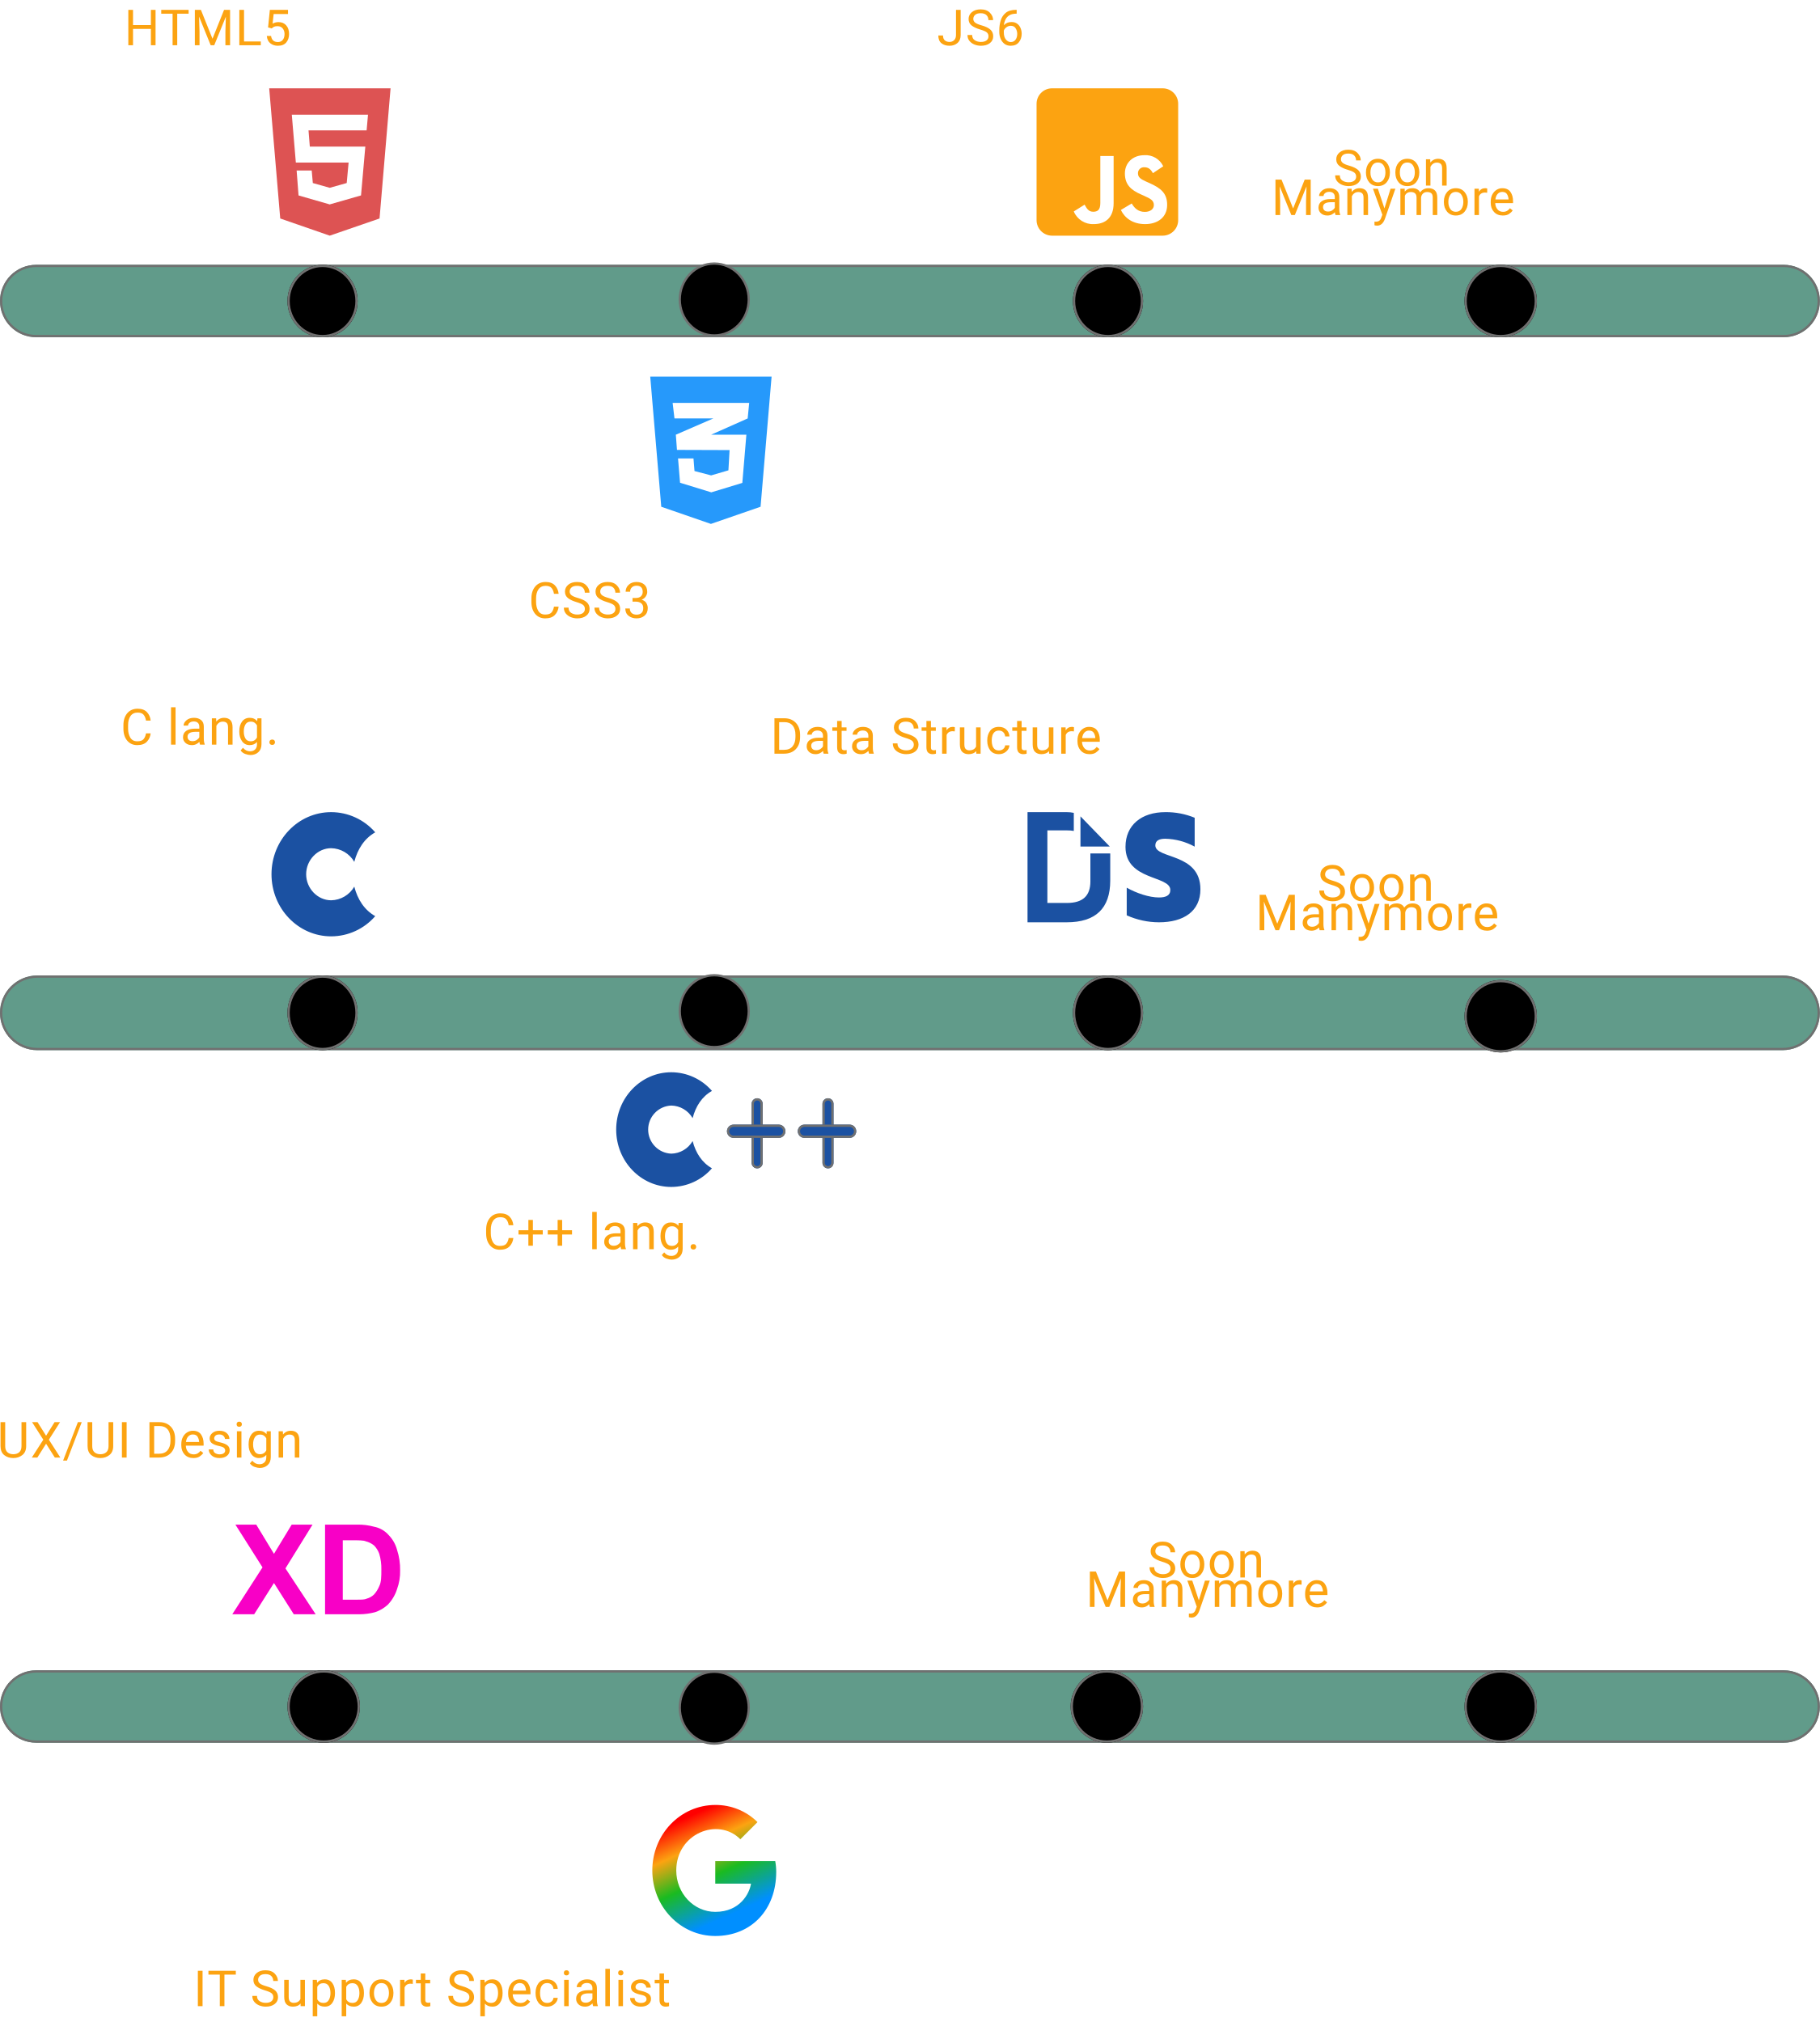
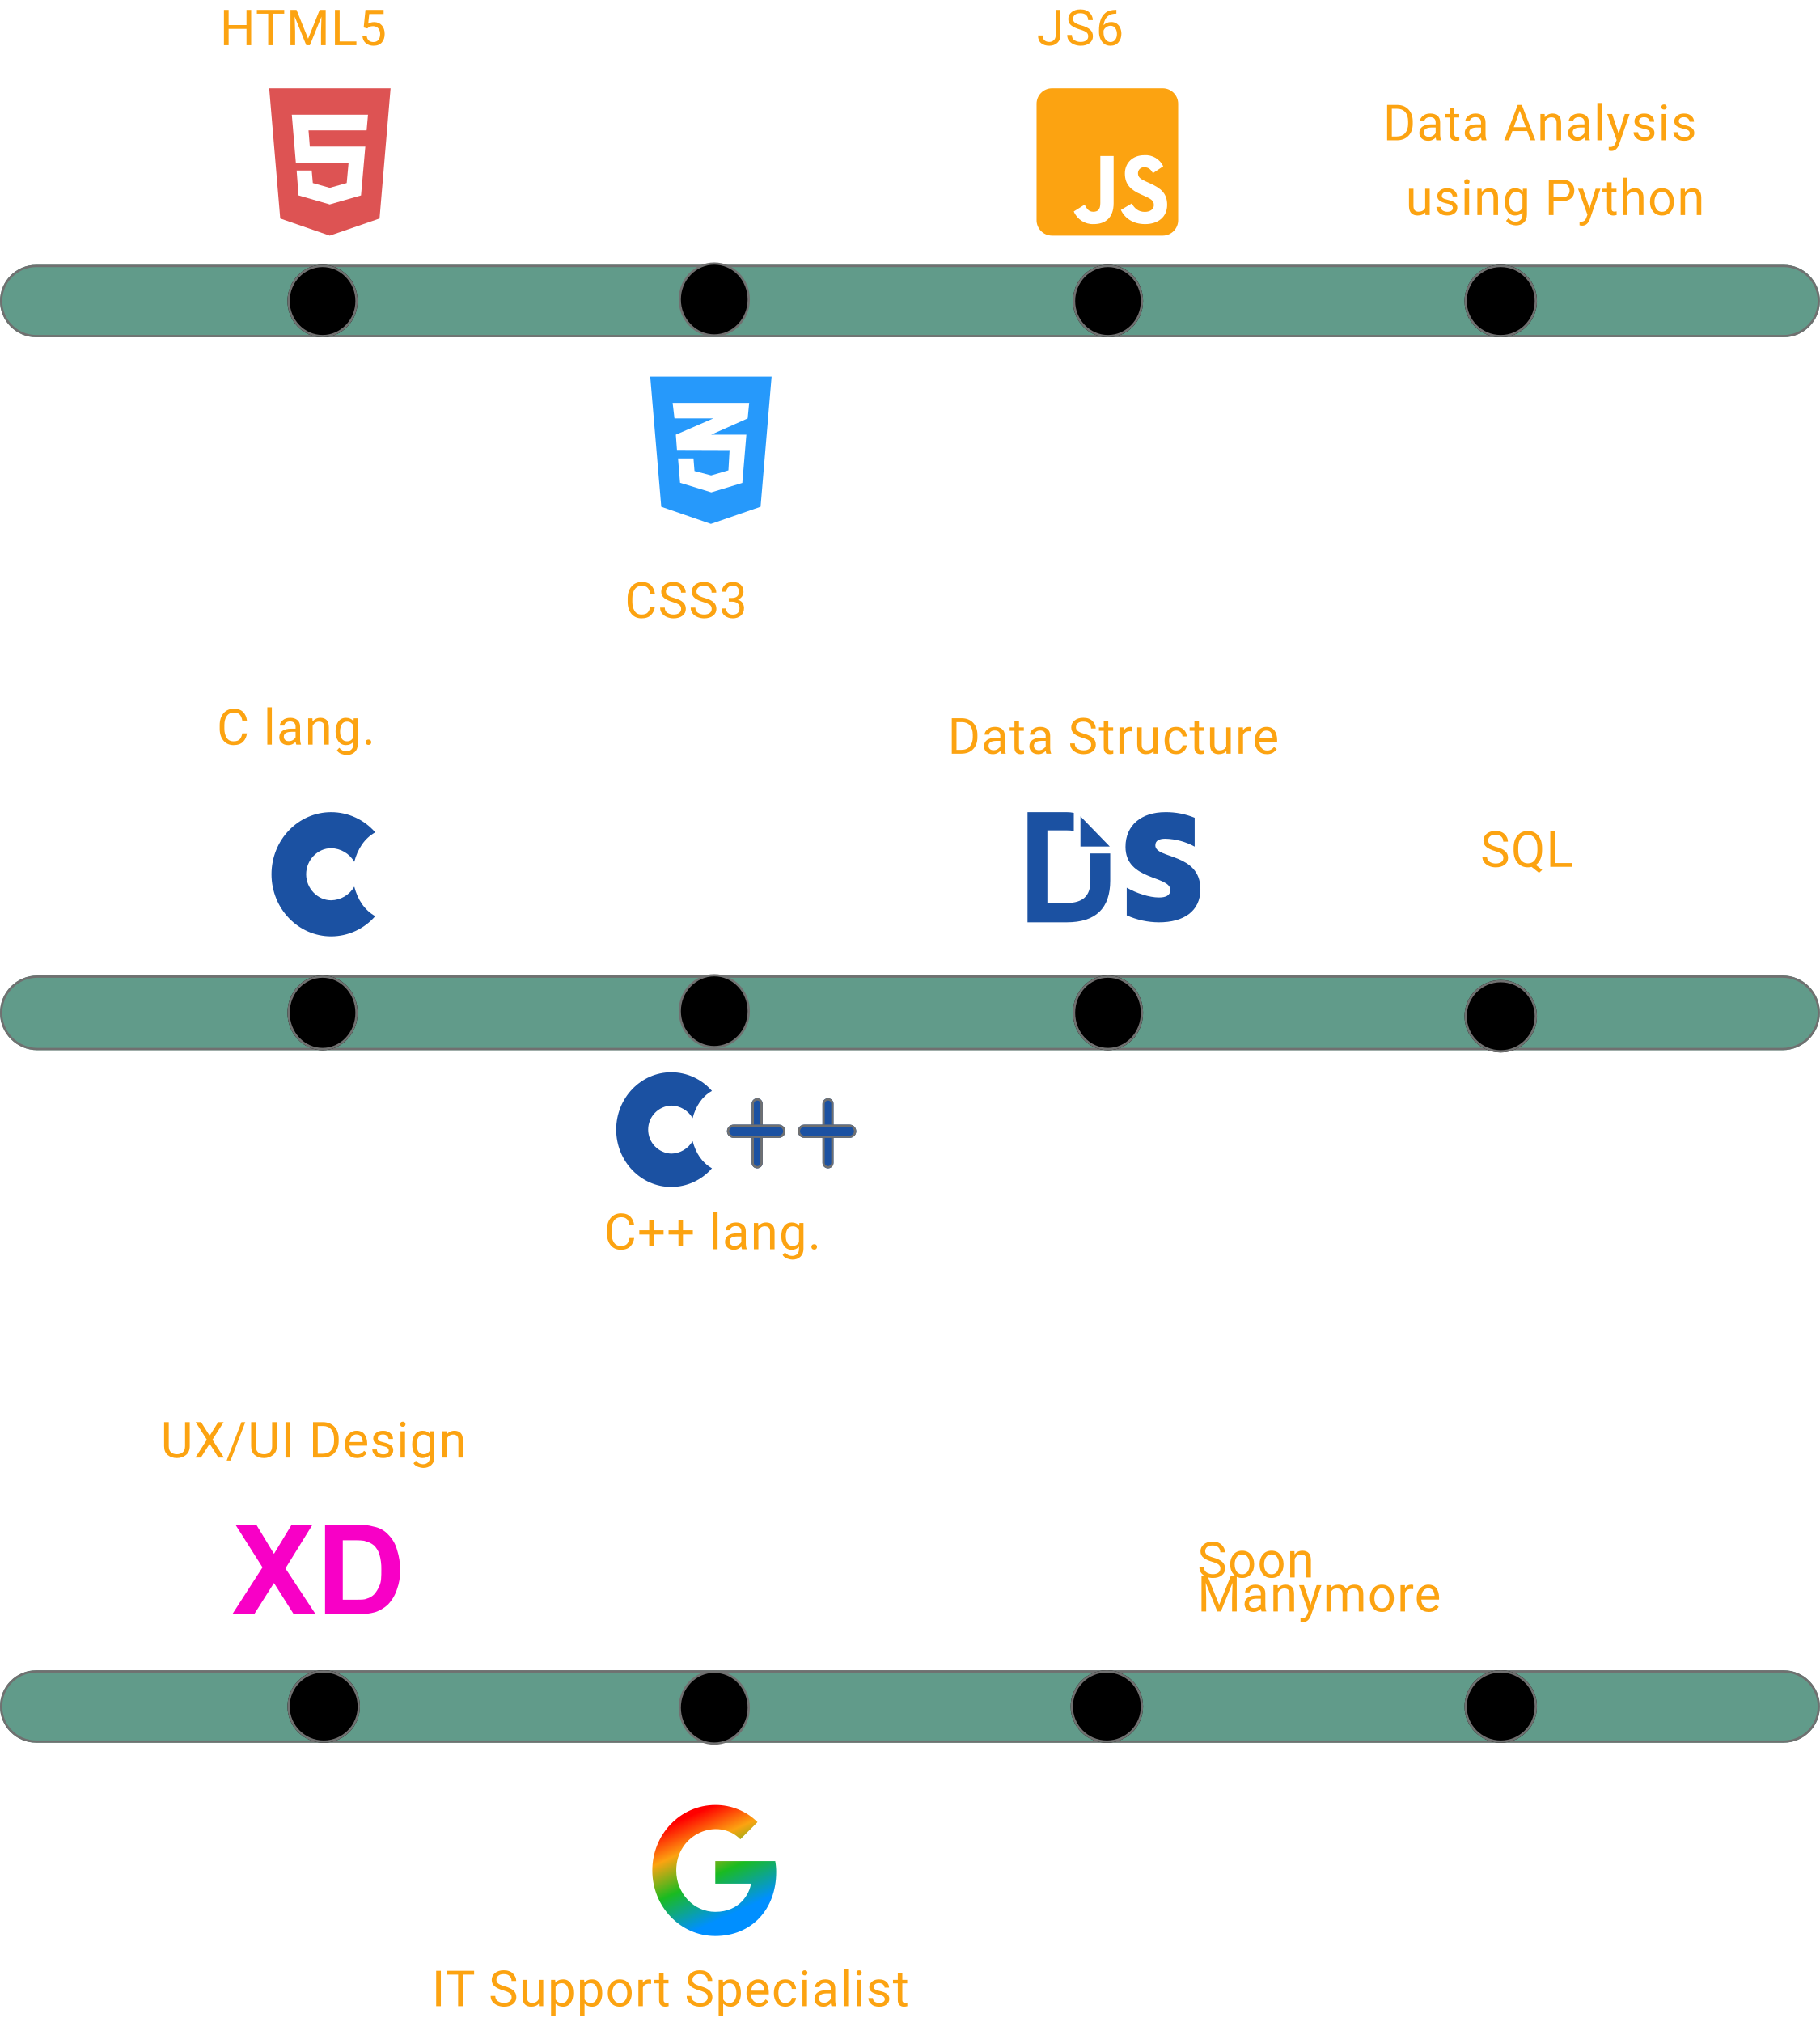
<svg xmlns="http://www.w3.org/2000/svg" width="804" height="893.393" viewBox="0 0 804 893.393">
  <defs>
    <linearGradient id="linear-gradient" x1="0.5" x2="0.823" y2="0.756" gradientUnits="objectBoundingBox">
      <stop offset="0" stop-color="red" />
      <stop offset="0.284" stop-color="#fca311" />
      <stop offset="0.602" stop-color="#1abb20" />
      <stop offset="1" stop-color="#008fff" />
    </linearGradient>
  </defs>
  <g id="skills-img" transform="translate(-822 -97)">
    <g id="skillway3" transform="translate(822 214)" fill="#619b8a" stroke="#707070" stroke-width="1">
      <rect width="804" height="32" rx="16" stroke="none" />
      <rect x="0.5" y="0.5" width="803" height="31" rx="15.5" fill="none" />
    </g>
    <g id="skillway2" transform="translate(822 528)" fill="#619b8a" stroke="#707070" stroke-width="1">
      <rect width="804" height="33" rx="16.5" stroke="none" />
      <rect x="0.5" y="0.5" width="803" height="32" rx="16" fill="none" />
    </g>
    <g id="skillway" transform="translate(822 835)" fill="#619b8a" stroke="#707070" stroke-width="1">
      <rect width="804" height="32" rx="16" stroke="none" />
      <rect x="0.5" y="0.5" width="803" height="31" rx="15.5" fill="none" />
    </g>
    <g id="Ellipse_10" data-name="Ellipse 10" transform="translate(949 214)" stroke="#707070" stroke-width="1">
      <ellipse cx="15.5" cy="16" rx="15.5" ry="16" stroke="none" />
      <ellipse cx="15.5" cy="16" rx="15" ry="15.5" fill="none" />
    </g>
    <g id="Ellipse_14" data-name="Ellipse 14" transform="translate(949 528)" stroke="#707070" stroke-width="1">
      <ellipse cx="15.5" cy="16.5" rx="15.5" ry="16.5" stroke="none" />
      <ellipse cx="15.5" cy="16.5" rx="15" ry="16" fill="none" />
    </g>
    <g id="Ellipse_16" data-name="Ellipse 16" transform="translate(949 835)" stroke="#707070" stroke-width="1">
      <circle cx="16" cy="16" r="16" stroke="none" />
      <circle cx="16" cy="16" r="15.5" fill="none" />
    </g>
    <g id="Path_198" data-name="Path 198" transform="translate(1121.814 212.949)">
      <path d="M 15.736 32.251 C 11.67 32.251 7.846 30.602 4.969 27.608 C 2.087 24.609 0.5 20.619 0.5 16.375 C 0.5 12.131 2.087 8.142 4.969 5.143 C 7.846 2.149 11.67 0.5 15.736 0.5 C 19.801 0.5 23.625 2.149 26.502 5.143 C 29.384 8.142 30.971 12.131 30.971 16.375 C 30.971 20.619 29.384 24.609 26.502 27.608 C 23.625 30.602 19.801 32.251 15.736 32.251 Z" stroke="none" />
      <path d="M 15.736 1 C 11.807 1 8.112 2.594 5.33 5.489 C 2.538 8.395 1 12.261 1 16.375 C 1 20.49 2.538 24.356 5.33 27.261 C 8.112 30.156 11.807 31.751 15.736 31.751 C 19.664 31.751 23.36 30.156 26.141 27.261 C 28.934 24.356 30.471 20.49 30.471 16.375 C 30.471 12.261 28.934 8.395 26.141 5.489 C 23.36 2.594 19.664 1 15.736 1 M 15.736 0 C 24.426 0 31.471 7.331 31.471 16.375 C 31.471 25.419 24.426 32.751 15.736 32.751 C 7.045 32.751 1.9073486328125e-06 25.419 1.9073486328125e-06 16.375 C 1.9073486328125e-06 7.331 7.045 0 15.736 0 Z" stroke="none" fill="#707070" />
    </g>
    <g id="Path_199" data-name="Path 199" transform="translate(1121.814 527.397)">
      <path d="M 15.736 32.251 C 11.67 32.251 7.846 30.602 4.969 27.608 C 2.087 24.609 0.5 20.619 0.5 16.375 C 0.5 12.131 2.087 8.142 4.969 5.143 C 7.846 2.149 11.67 0.5 15.736 0.5 C 19.801 0.5 23.625 2.149 26.502 5.143 C 29.384 8.142 30.971 12.131 30.971 16.375 C 30.971 20.619 29.384 24.609 26.502 27.608 C 23.625 30.602 19.801 32.251 15.736 32.251 Z" stroke="none" />
      <path d="M 15.736 1 C 11.807 1 8.112 2.594 5.33 5.489 C 2.538 8.395 1 12.261 1 16.375 C 1 20.49 2.538 24.356 5.33 27.261 C 8.112 30.156 11.807 31.751 15.736 31.751 C 19.664 31.751 23.36 30.156 26.141 27.261 C 28.934 24.356 30.471 20.49 30.471 16.375 C 30.471 12.261 28.934 8.395 26.141 5.489 C 23.36 2.594 19.664 1 15.736 1 M 15.736 0 C 24.426 0 31.471 7.331 31.471 16.375 C 31.471 25.419 24.426 32.751 15.736 32.751 C 7.045 32.751 1.9073486328125e-06 25.419 1.9073486328125e-06 16.375 C 1.9073486328125e-06 7.331 7.045 0 15.736 0 Z" stroke="none" fill="#707070" />
    </g>
    <g id="Path_200" data-name="Path 200" transform="translate(1121.814 835.137)">
      <path d="M 15.736 32.251 C 11.67 32.251 7.846 30.602 4.969 27.608 C 2.087 24.609 0.5 20.619 0.5 16.375 C 0.5 12.131 2.087 8.142 4.969 5.143 C 7.846 2.149 11.67 0.5 15.736 0.5 C 19.801 0.5 23.625 2.149 26.502 5.143 C 29.384 8.142 30.971 12.131 30.971 16.375 C 30.971 20.619 29.384 24.609 26.502 27.608 C 23.625 30.602 19.801 32.251 15.736 32.251 Z" stroke="none" />
      <path d="M 15.736 1 C 11.807 1 8.112 2.594 5.33 5.489 C 2.538 8.395 1 12.261 1 16.375 C 1 20.49 2.538 24.356 5.33 27.261 C 8.112 30.156 11.807 31.751 15.736 31.751 C 19.664 31.751 23.36 30.156 26.141 27.261 C 28.934 24.356 30.471 20.49 30.471 16.375 C 30.471 12.261 28.934 8.395 26.141 5.489 C 23.36 2.594 19.664 1 15.736 1 M 15.736 0 C 24.426 0 31.471 7.331 31.471 16.375 C 31.471 25.419 24.426 32.751 15.736 32.751 C 7.045 32.751 1.9073486328125e-06 25.419 1.9073486328125e-06 16.375 C 1.9073486328125e-06 7.331 7.045 0 15.736 0 Z" stroke="none" fill="#707070" />
    </g>
    <g id="Ellipse_12" data-name="Ellipse 12" transform="translate(1296 528)" stroke="#707070" stroke-width="1">
      <ellipse cx="15.5" cy="16.5" rx="15.5" ry="16.5" stroke="none" />
      <ellipse cx="15.5" cy="16.5" rx="15" ry="16" fill="none" />
    </g>
    <g id="Ellipse_15" data-name="Ellipse 15" transform="translate(1296 214)" stroke="#707070" stroke-width="1">
      <ellipse cx="15.5" cy="16" rx="15.5" ry="16" stroke="none" />
      <ellipse cx="15.5" cy="16" rx="15" ry="15.5" fill="none" />
    </g>
    <g id="Ellipse_13" data-name="Ellipse 13" transform="translate(1469 214)" stroke="#707070" stroke-width="1">
      <circle cx="16" cy="16" r="16" stroke="none" />
      <circle cx="16" cy="16" r="15.5" fill="none" />
    </g>
    <g id="Ellipse_17" data-name="Ellipse 17" transform="translate(1469 530)" stroke="#707070" stroke-width="1">
      <circle cx="16" cy="16" r="16" stroke="none" />
      <circle cx="16" cy="16" r="15.5" fill="none" />
    </g>
    <g id="Ellipse_18" data-name="Ellipse 18" transform="translate(1469 835)" stroke="#707070" stroke-width="1">
      <circle cx="16" cy="16" r="16" stroke="none" />
      <circle cx="16" cy="16" r="15.5" fill="none" />
    </g>
    <g id="Ellipse_19" data-name="Ellipse 19" transform="translate(1295 835)" stroke="#707070" stroke-width="1">
      <circle cx="16" cy="16" r="16" stroke="none" />
      <circle cx="16" cy="16" r="15.5" fill="none" />
    </g>
    <text id="C_lang." data-name="C lang." transform="translate(907 406)" fill="#fca311" font-size="22" font-family="-apple-system, BlinkMacSystemFont, 'Segoe UI', Roboto, Oxygen, Ubuntu, Cantarell, 'Open Sans', 'Helvetica Neue', sans-serif" letter-spacing="0.02em">
-       <tspan x="-31.768" y="20">C lang.</tspan>
+       <tspan x="10.768" y="20">C lang.</tspan>
    </text>
    <text id="UX_UI_Design" data-name="UX/UI Design" transform="translate(883 721)" fill="#fca311" font-size="22" font-family="-apple-system, BlinkMacSystemFont, 'Segoe UI', Roboto, Oxygen, Ubuntu, Cantarell, 'Open Sans', 'Helvetica Neue', sans-serif" letter-spacing="0.02em">
-       <tspan x="-62.271" y="20">UX/UI Design</tspan>
+       <tspan x="10" y="20">UX/UI Design</tspan>
    </text>
    <text id="C_lang.-2" data-name="C++ lang." transform="translate(1078.652 628.962)" fill="#fca311" font-size="22" font-family="-apple-system, BlinkMacSystemFont, 'Segoe UI', Roboto, Oxygen, Ubuntu, Cantarell, 'Open Sans', 'Helvetica Neue', sans-serif" letter-spacing="0.02em">
-       <tspan x="-43.186" y="20">C++ lang.</tspan>
+       <tspan x="10.186" y="20">C++ lang.</tspan>
    </text>
    <text id="Data_Structure" data-name="Data Structure" transform="translate(1230 410)" fill="#fca311" font-size="22" font-family="-apple-system, BlinkMacSystemFont, 'Segoe UI', Roboto, Oxygen, Ubuntu, Cantarell, 'Open Sans', 'Helvetica Neue', sans-serif" letter-spacing="0.02em">
-       <tspan x="-67.672" y="20">Data Structure</tspan>
+       <tspan x="10.672" y="20">Data Structure</tspan>
    </text>
    <text id="CSS3" transform="translate(1078 350)" fill="#fca311" font-size="22" font-family="-apple-system, BlinkMacSystemFont, 'Segoe UI', Roboto, Oxygen, Ubuntu, Cantarell, 'Open Sans', 'Helvetica Neue', sans-serif" letter-spacing="0.02em">
-       <tspan x="-22.528" y="20">CSS3</tspan>
+       <tspan x="20" y="20">CSS3</tspan>
    </text>
    <path id="c" d="M36.577,40.918a12.063,12.063,0,0,1-10.207,6.03c-6.018,0-11.058-5.245-11.058-11.508s5.04-11.508,11.058-11.508a12.063,12.063,0,0,1,10.207,6.03c1.457-5.632,4.434-10.324,9.251-13.035A25.823,25.823,0,0,0,26.369,8C11.8,8,0,20.282,0,35.441S11.8,62.882,26.369,62.882a25.823,25.823,0,0,0,19.458-8.929C41.011,51.242,38.033,46.55,36.577,40.918Z" transform="translate(941.943 447.831)" fill="#1b51a2" />
    <path id="css3-alt-brands" d="M0,32,4.873,89.515,26.81,97.1l21.937-7.585L53.62,32ZM43.72,43.625,43.05,50.5l-16.1,7.164-.042.015H42.477L40.69,78.98,26.978,83.15l-13.8-4.243-.894-10.739h6.828l.447,5.565,7.345,1.933,7.638-2.238.517-8.951L11.841,64.4V64.39l-.028.015-.5-6.728,15.653-6.786.908-.392H10.71L9.9,43.625Z" transform="translate(1109.262 231.385)" fill="#2699fb" />
    <path id="html5-brands" d="M0,32,4.873,89.515,26.74,97.1l22.007-7.585L53.62,32ZM43.036,50.585H17.371l.573,7.178h24.52l-1.9,21.564-13.67,3.923V83.3H26.74L12.958,79.328,12.12,68.314h6.661l.489,5.536,7.471,2.107,7.5-2.107.838-9.038H11.771L9.984,43.654H43.65Z" transform="translate(940.93 104.022)" fill="#dd5353" />
    <path id="js-square-brands" d="M55.855,32H6.7A6.845,6.845,0,0,0,0,38.975v51.15A6.845,6.845,0,0,0,6.7,97.1H55.855a6.845,6.845,0,0,0,6.7-6.975V38.975A6.845,6.845,0,0,0,55.855,32ZM34.043,82.772c0,6.336-3.575,9.227-8.783,9.227a9.115,9.115,0,0,1-8.825-5.595l4.79-3.008c.922,1.7,1.759,3.139,3.784,3.139,1.927,0,3.156-.785,3.156-3.851V61.891h5.879V82.772ZM47.951,92c-5.46,0-8.993-2.7-10.71-6.248l4.79-2.877c1.257,2.136,2.9,3.72,5.795,3.72,2.43,0,3.994-1.264,3.994-3.022,0-2.093-1.592-2.834-4.287-4.069l-1.466-.654c-4.245-1.875-7.052-4.243-7.052-9.227,0-4.592,3.365-8.079,8.6-8.079a8.6,8.6,0,0,1,8.35,4.9l-4.58,3.052c-1.005-1.875-2.095-2.616-3.784-2.616A2.6,2.6,0,0,0,44.8,69.491c0,1.831,1.089,2.572,3.617,3.72l1.466.654c5,2.223,7.806,4.5,7.806,9.62,0,5.493-4.161,8.515-9.733,8.515Z" transform="translate(1279.945 104.022)" fill="#fca311" />
    <path id="c-2" data-name="c" d="M33.771,38.394a11.138,11.138,0,0,1-9.425,5.568,10.633,10.633,0,0,1,0-21.25,11.138,11.138,0,0,1,9.425,5.568c1.345-5.2,4.094-9.532,8.541-12.035A23.842,23.842,0,0,0,24.347,8C10.9,8,0,19.34,0,33.336S10.9,58.673,24.347,58.673a23.842,23.842,0,0,0,17.966-8.245C37.865,47.925,35.116,43.594,33.771,38.394Z" transform="translate(1094.222 562.761)" fill="#1b51a2" />
    <g id="Rectangle_402" data-name="Rectangle 402" transform="translate(1154.063 582.253)" fill="#1b51a2" stroke="#707070" stroke-width="1">
      <rect width="4.882" height="30.972" rx="2.441" stroke="none" />
      <rect x="0.5" y="0.5" width="3.882" height="29.972" rx="1.941" fill="none" />
    </g>
    <g id="Rectangle_403" data-name="Rectangle 403" transform="translate(1168.98 593.9) rotate(90)" fill="#1b51a2" stroke="#707070" stroke-width="1">
      <rect width="5.856" height="25.822" rx="2.928" stroke="none" />
      <rect x="0.5" y="0.5" width="4.856" height="24.822" rx="2.428" fill="none" />
    </g>
    <g id="Rectangle_402-2" data-name="Rectangle 402" transform="translate(1185.357 582.253)" fill="#1b51a2" stroke="#707070" stroke-width="1">
      <rect width="4.882" height="30.972" rx="2.441" stroke="none" />
      <rect x="0.5" y="0.5" width="3.882" height="29.972" rx="1.941" fill="none" />
    </g>
    <g id="Rectangle_403-2" data-name="Rectangle 403" transform="translate(1200.274 593.9) rotate(90)" fill="#1b51a2" stroke="#707070" stroke-width="1">
      <rect width="5.856" height="25.822" rx="2.928" stroke="none" />
      <rect x="0.5" y="0.5" width="4.856" height="24.822" rx="2.428" fill="none" />
    </g>
    <path id="D" d="M36.349,15.211H23.386V1.863Zm-8.578,3.042V30.611c0,6.35-3.334,9.516-10.35,9.516H8.77V8.062h8.651a17.482,17.482,0,0,1,3.024.238V.314A15.33,15.33,0,0,0,17.284,0H0V48.674H17.284q19.253,0,19.257-18.433V18.253Z" transform="translate(1275.948 455.831)" fill="#1b51a2" />
    <path id="S" d="M24.18,14.694c0-2.12,1.7-2.937,4.421-2.937a28.333,28.333,0,0,1,12.96,3.488V2.481A33.172,33.172,0,0,0,28.609,0C18.042,0,11,5.741,11,15.341c0,15.008,19.8,12.575,19.8,19.048,0,2.509-2.092,3.317-5,3.317-4.311,0-9.882-1.853-14.257-4.325V45.594A34.97,34.97,0,0,0,25.8,48.674c10.832,0,18.294-4.847,18.294-14.6C44.091,17.9,24.18,20.8,24.18,14.694Z" transform="translate(1308.231 455.831)" fill="#1b51a2" />
    <path id="Path_197" data-name="Path 197" d="M0,39.61,13.357,18.884,1.382,0h9.212l7.83,12.9L26.253,0h9.212L23.49,19.344,36.846,39.61H27.174L18.423,25.792,9.672,39.61ZM40.992,0H55.27a26.1,26.1,0,0,1,7.369.921,11.407,11.407,0,0,1,6.448,3.685,14.847,14.847,0,0,1,3.685,6.448,27.7,27.7,0,0,1,1.382,9.212,22.312,22.312,0,0,1-1.382,8.29,17.343,17.343,0,0,1-4.145,6.909A15.926,15.926,0,0,1,63.1,38.689a27.876,27.876,0,0,1-6.909.921h-15.2Zm7.83,6.909V33.162h5.988c2.3,0,3.685,0,4.606-.461a7.423,7.423,0,0,0,3.224-1.842,12.751,12.751,0,0,0,2.3-3.685c.921-1.842.921-4.145.921-7.369a22.438,22.438,0,0,0-.921-6.909,10.029,10.029,0,0,0-2.3-3.685,9.258,9.258,0,0,0-3.685-1.842c-.921-.461-3.224-.461-6.448-.461Z" transform="translate(924.614 770.635)" fill="#f800c6" />
    <path id="google-brands" d="M54.735,37.624c0,16.516-10.869,28.27-26.919,28.27C12.428,65.894,0,52.961,0,36.947S12.428,8,27.816,8a26.192,26.192,0,0,1,18.653,7.575L38.9,23.15c-9.9-9.945-28.321-2.474-28.321,13.8,0,10.1,7.75,18.279,17.239,18.279,11.014,0,15.142-8.217,15.792-12.478H27.816V32.792H54.3a26.376,26.376,0,0,1,.437,4.832Z" transform="translate(1110.183 886.499)" fill="url(#linear-gradient)" />
    <text id="HTML5" transform="translate(909 97)" fill="#fca311" font-size="22" font-family="-apple-system, BlinkMacSystemFont, 'Segoe UI', Roboto, Oxygen, Ubuntu, Cantarell, 'Open Sans', 'Helvetica Neue', sans-serif" letter-spacing="0.02em">
-       <tspan x="-32.12" y="20">HTML5</tspan>
+       <tspan x="10.12" y="20">HTML5</tspan>
    </text>
    <text id="JS6" transform="translate(1253 97)" fill="#fca311" font-size="22" font-family="-apple-system, BlinkMacSystemFont, 'Segoe UI', Roboto, Oxygen, Ubuntu, Cantarell, 'Open Sans', 'Helvetica Neue', sans-serif" letter-spacing="0.02em">
-       <tspan x="-17.028" y="20">JS6</tspan>
+       <tspan x="27.028" y="20">JS6</tspan>
    </text>
    <text id="Soon_Manymore_" data-name="Soon Manymore " transform="translate(1433 159)" fill="#fca311" font-size="22" font-family="-apple-system, BlinkMacSystemFont, 'Segoe UI', Roboto, Oxygen, Ubuntu, Cantarell, 'Open Sans', 'Helvetica Neue', sans-serif" letter-spacing="0.02em">
-       <tspan x="-22.022" y="20">Soon </tspan>
-       <tspan x="-49.324" y="33">Manymore</tspan>
+       <tspan x="0" y="0">Data Analysis</tspan>
+       <tspan x="10" y="33">using Python</tspan>
      <tspan x="0" y="46" />
    </text>
    <text id="Soon_Manymore_2" data-name="Soon Manymore " transform="translate(1426 475)" fill="#fca311" font-size="22" font-family="-apple-system, BlinkMacSystemFont, 'Segoe UI', Roboto, Oxygen, Ubuntu, Cantarell, 'Open Sans', 'Helvetica Neue', sans-serif" letter-spacing="0.02em">
-       <tspan x="-22.022" y="20">Soon </tspan>
-       <tspan x="-49.324" y="33">Manymore</tspan>
+       <tspan x="50" y="5">SQL</tspan>
      <tspan x="0" y="46" />
    </text>
    <text id="Soon_Manymore_3" data-name="Soon Manymore " transform="translate(1351 774)" fill="#fca311" font-size="22" font-family="-apple-system, BlinkMacSystemFont, 'Segoe UI', Roboto, Oxygen, Ubuntu, Cantarell, 'Open Sans', 'Helvetica Neue', sans-serif" letter-spacing="0.02em">
-       <tspan x="-22.022" y="20">Soon </tspan>
-       <tspan x="-49.324" y="33">Manymore</tspan>
+       <tspan x="0" y="20">Soon </tspan>
+       <tspan x="0" y="35">Manymore</tspan>
      <tspan x="0" y="46" />
    </text>
    <text id="IT_Support_Specialist" data-name="IT Support Specialist" transform="translate(1002.725 963.393)" fill="#fca311" font-size="22" font-family="-apple-system, BlinkMacSystemFont, 'Segoe UI', Roboto, Oxygen, Ubuntu, Cantarell, 'Open Sans', 'Helvetica Neue', sans-serif" letter-spacing="0.02em">
-       <tspan x="-95.282" y="20">IT Support Specialist</tspan>
+       <tspan x="10" y="20">IT Support Specialist</tspan>
    </text>
  </g>
</svg>
